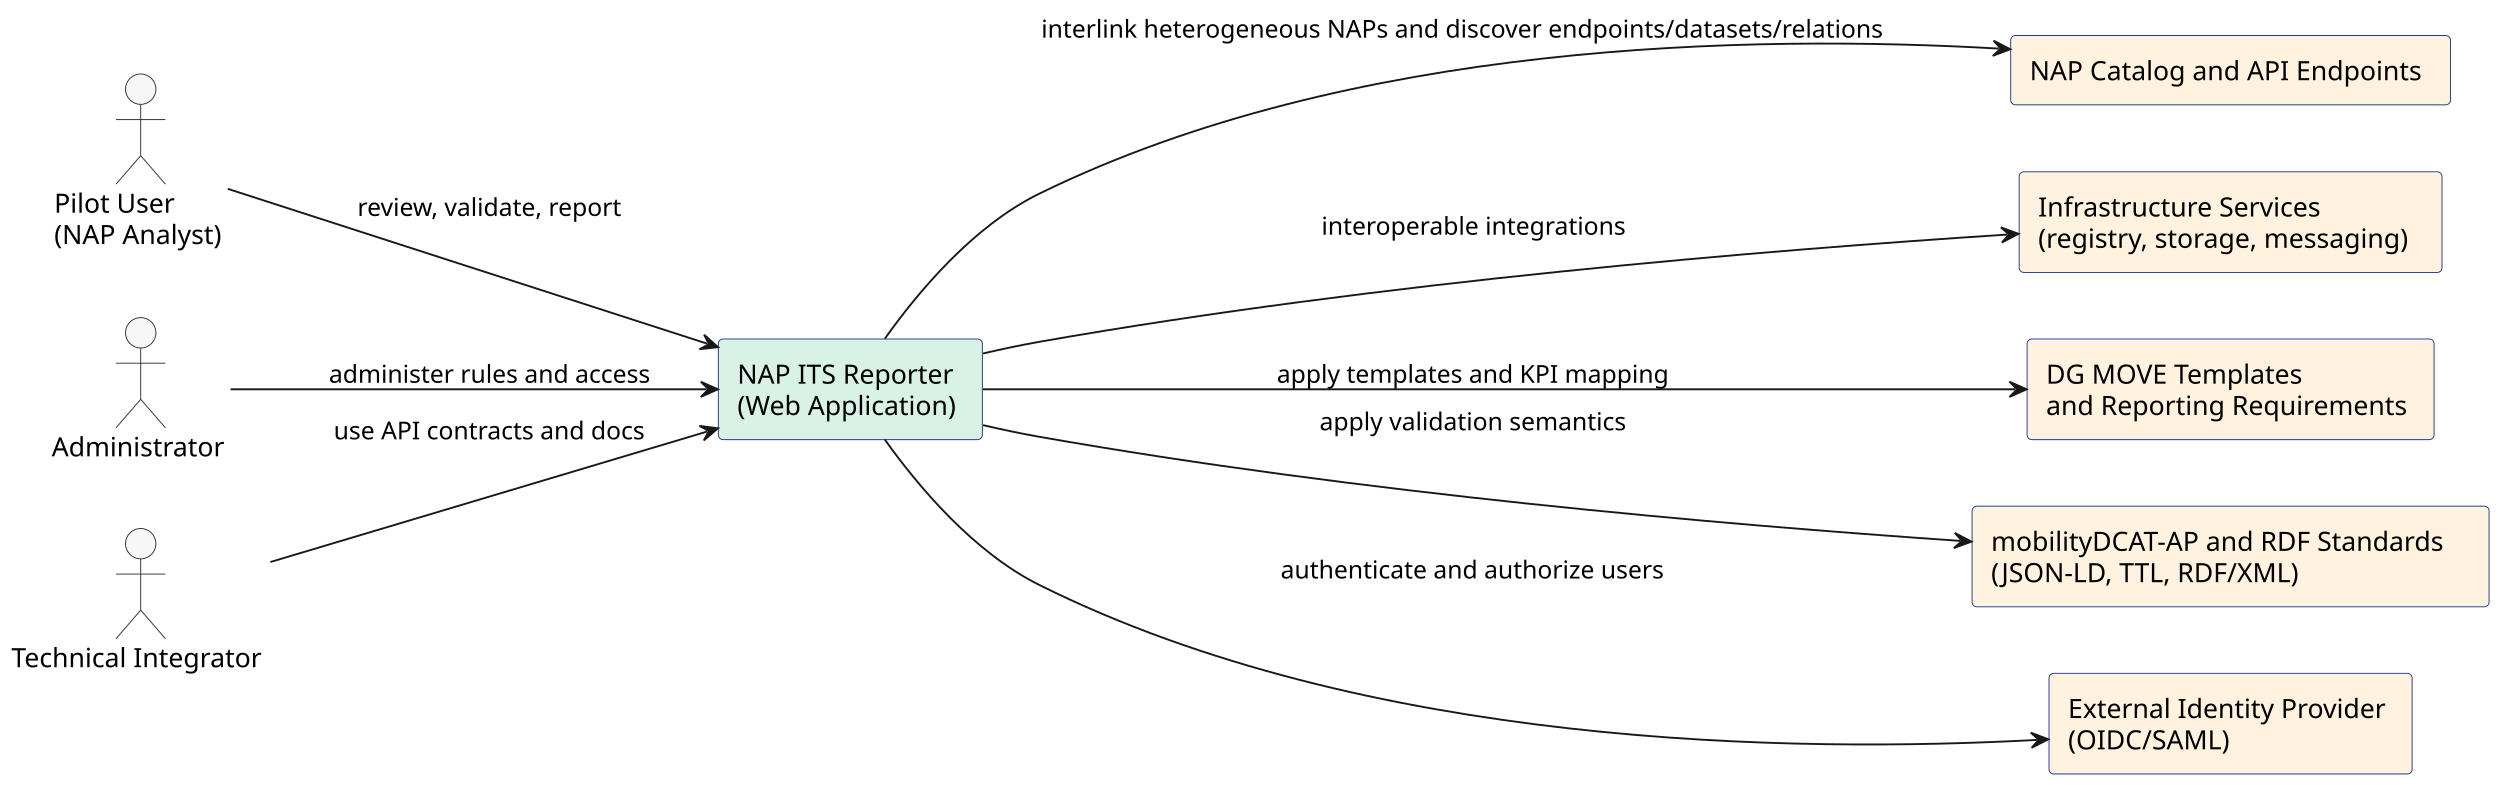
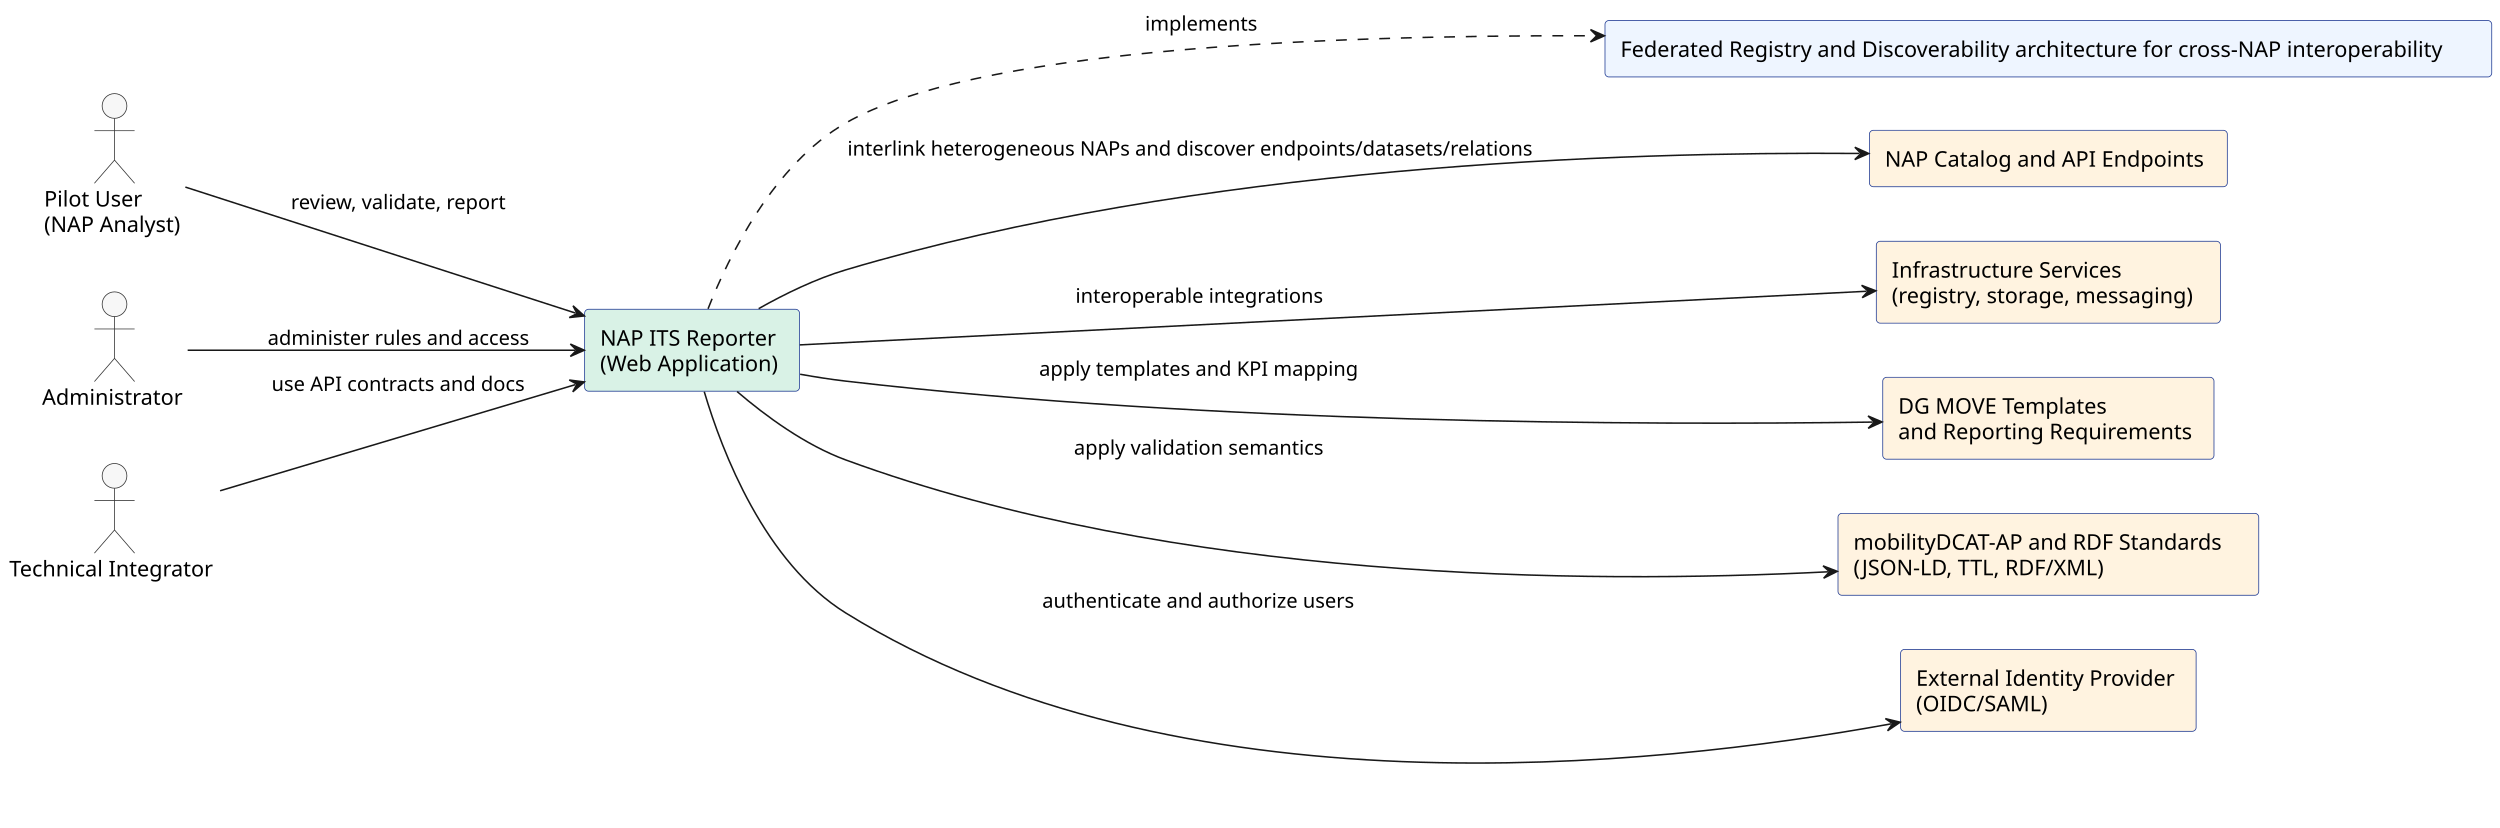
- <svg xmlns="http://www.w3.org/2000/svg" contentStyleType="text/css" data-diagram-type="DESCRIPTION" height="413px" preserveAspectRatio="none" style="width:1316px;height:413px;background:#FFFFFF;" version="1.1" viewBox="0 0 1316 413" width="1316px" zoomAndPan="magnify">
+ <svg xmlns="http://www.w3.org/2000/svg" contentStyleType="text/css" data-diagram-type="DESCRIPTION" height="535px" preserveAspectRatio="none" style="width:1617px;height:535px;background:#FFFFFF;" version="1.1" viewBox="0 0 1617 535" width="1617px" zoomAndPan="magnify">
  <defs />
  <g>
    <g class="entity" data-entity="U1" data-source-line="16" data-uid="ent0002" id="entity_U1">
-       <ellipse cx="74.064" cy="46.942" fill="#F7F7F7" rx="8" ry="8" style="stroke:#333333;stroke-width:0.5;" />
-       <path d="M74.064,54.942 L74.064,81.942 M61.064,62.942 L87.064,62.942 M74.064,81.942 L61.064,96.942 M74.064,81.942 L87.064,96.942" fill="none" style="stroke:#333333;stroke-width:0.5;" />
-       <text fill="#000000" font-family="sans-serif" font-size="14" lengthAdjust="spacing" textLength="64.463" x="28.52" y="111.977">Pilot User</text>
-       <text fill="#000000" font-family="sans-serif" font-size="14" lengthAdjust="spacing" textLength="91.089" x="28.52" y="128.466">(NAP Analyst)</text>
+       <ellipse cx="74.064" cy="68.542" fill="#F7F7F7" rx="8" ry="8" style="stroke:#333333;stroke-width:0.5;" />
+       <path d="M74.064,76.542 L74.064,103.542 M61.064,84.542 L87.064,84.542 M74.064,103.542 L61.064,118.542 M74.064,103.542 L87.064,118.542" fill="none" style="stroke:#333333;stroke-width:0.5;" />
+       <text fill="#000000" font-family="sans-serif" font-size="14" lengthAdjust="spacing" textLength="64.463" x="28.52" y="133.577">Pilot User</text>
+       <text fill="#000000" font-family="sans-serif" font-size="14" lengthAdjust="spacing" textLength="91.089" x="28.52" y="150.066">(NAP Analyst)</text>
    </g>
    <g class="entity" data-entity="U2" data-source-line="17" data-uid="ent0003" id="entity_U2">
-       <ellipse cx="74.07" cy="175.192" fill="#F7F7F7" rx="8" ry="8" style="stroke:#333333;stroke-width:0.5;" />
-       <path d="M74.07,183.192 L74.07,210.192 M61.07,191.192 L87.07,191.192 M74.07,210.192 L61.07,225.192 M74.07,210.192 L87.07,225.192" fill="none" style="stroke:#333333;stroke-width:0.5;" />
-       <text fill="#000000" font-family="sans-serif" font-size="14" lengthAdjust="spacing" textLength="93.721" x="27.21" y="240.227">Administrator</text>
+       <ellipse cx="74.07" cy="196.782" fill="#F7F7F7" rx="8" ry="8" style="stroke:#333333;stroke-width:0.5;" />
+       <path d="M74.07,204.782 L74.07,231.782 M61.07,212.782 L87.07,212.782 M74.07,231.782 L61.07,246.782 M74.07,231.782 L87.07,246.782" fill="none" style="stroke:#333333;stroke-width:0.5;" />
+       <text fill="#000000" font-family="sans-serif" font-size="14" lengthAdjust="spacing" textLength="93.721" x="27.21" y="261.817">Administrator</text>
    </g>
    <g class="entity" data-entity="U3" data-source-line="18" data-uid="ent0004" id="entity_U3">
-       <ellipse cx="74.069" cy="286.192" fill="#F7F7F7" rx="8" ry="8" style="stroke:#333333;stroke-width:0.5;" />
-       <path d="M74.069,294.192 L74.069,321.192 M61.069,302.192 L87.069,302.192 M74.069,321.192 L61.069,336.192 M74.069,321.192 L87.069,336.192" fill="none" style="stroke:#333333;stroke-width:0.5;" />
-       <text fill="#000000" font-family="sans-serif" font-size="14" lengthAdjust="spacing" textLength="136.138" x="6" y="351.227">Technical Integrator</text>
+       <ellipse cx="74.069" cy="307.782" fill="#F7F7F7" rx="8" ry="8" style="stroke:#333333;stroke-width:0.5;" />
+       <path d="M74.069,315.782 L74.069,342.782 M61.069,323.782 L87.069,323.782 M74.069,342.782 L61.069,357.782 M74.069,342.782 L87.069,357.782" fill="none" style="stroke:#333333;stroke-width:0.5;" />
+       <text fill="#000000" font-family="sans-serif" font-size="14" lengthAdjust="spacing" textLength="136.138" x="6" y="372.817">Technical Integrator</text>
    </g>
    <g class="entity" data-entity="APP" data-source-line="20" data-uid="ent0005" id="entity_APP">
-       <rect fill="#D9F2E6" height="52.977" rx="2.5" ry="2.5" style="stroke:#1F3A93;stroke-width:0.5;" width="138.973" x="378.14" y="178.442" />
-       <text fill="#000000" font-family="sans-serif" font-size="14" lengthAdjust="spacing" textLength="115.582" x="388.14" y="201.977">NAP ITS Reporter</text>
-       <text fill="#000000" font-family="sans-serif" font-size="14" lengthAdjust="spacing" textLength="118.973" x="388.14" y="218.466">(Web Application)</text>
+       <rect fill="#D9F2E6" height="52.977" rx="2.5" ry="2.5" style="stroke:#1F3A93;stroke-width:0.5;" width="138.973" x="378.14" y="200.042" />
+       <text fill="#000000" font-family="sans-serif" font-size="14" lengthAdjust="spacing" textLength="115.582" x="388.14" y="223.577">NAP ITS Reporter</text>
+       <text fill="#000000" font-family="sans-serif" font-size="14" lengthAdjust="spacing" textLength="118.973" x="388.14" y="240.066">(Web Application)</text>
    </g>
-     <g class="entity" data-entity="NAP" data-source-line="22" data-uid="ent0006" id="entity_NAP">
-       <rect fill="#FFF3E0" height="36.488" rx="2.5" ry="2.5" style="stroke:#1F3A93;stroke-width:0.5;" width="231.49" x="1058.43" y="18.692" />
-       <text fill="#000000" font-family="sans-serif" font-size="14" lengthAdjust="spacing" textLength="211.49" x="1068.43" y="42.227">NAP Catalog and API Endpoints</text>
+     <g class="entity" data-entity="PATTERN" data-source-line="21" data-uid="ent0006" id="entity_PATTERN">
+       <rect fill="#EEF5FF" height="36.488" rx="2.5" ry="2.5" style="stroke:#1F3A93;stroke-width:0.5;" width="573.547" x="1038.11" y="13.282" />
+       <text fill="#000000" font-family="sans-serif" font-size="14" lengthAdjust="spacing" textLength="553.547" x="1048.11" y="36.817">Federated Registry and Discoverability architecture for cross-NAP interoperability</text>
    </g>
-     <g class="entity" data-entity="INFRA" data-source-line="23" data-uid="ent0007" id="entity_INFRA">
-       <rect fill="#FFF3E0" height="52.977" rx="2.5" ry="2.5" style="stroke:#1F3A93;stroke-width:0.5;" width="222.576" x="1062.89" y="90.442" />
-       <text fill="#000000" font-family="sans-serif" font-size="14" lengthAdjust="spacing" textLength="151.642" x="1072.89" y="113.977">Infrastructure Services</text>
-       <text fill="#000000" font-family="sans-serif" font-size="14" lengthAdjust="spacing" textLength="202.576" x="1072.89" y="130.466">(registry, storage, messaging)</text>
+     <g class="entity" data-entity="NAP" data-source-line="23" data-uid="ent0007" id="entity_NAP">
+       <rect fill="#FFF3E0" height="36.488" rx="2.5" ry="2.5" style="stroke:#1F3A93;stroke-width:0.5;" width="231.49" x="1209.14" y="84.282" />
+       <text fill="#000000" font-family="sans-serif" font-size="14" lengthAdjust="spacing" textLength="211.49" x="1219.14" y="107.817">NAP Catalog and API Endpoints</text>
    </g>
-     <g class="entity" data-entity="DGMOVE" data-source-line="24" data-uid="ent0008" id="entity_DGMOVE">
-       <rect fill="#FFF3E0" height="52.977" rx="2.5" ry="2.5" style="stroke:#1F3A93;stroke-width:0.5;" width="214.243" x="1067.06" y="178.442" />
-       <text fill="#000000" font-family="sans-serif" font-size="14" lengthAdjust="spacing" textLength="139.624" x="1077.06" y="201.977">DG MOVE Templates</text>
-       <text fill="#000000" font-family="sans-serif" font-size="14" lengthAdjust="spacing" textLength="194.243" x="1077.06" y="218.466">and Reporting Requirements</text>
+     <g class="entity" data-entity="INFRA" data-source-line="24" data-uid="ent0008" id="entity_INFRA">
+       <rect fill="#FFF3E0" height="52.977" rx="2.5" ry="2.5" style="stroke:#1F3A93;stroke-width:0.5;" width="222.576" x="1213.6" y="156.042" />
+       <text fill="#000000" font-family="sans-serif" font-size="14" lengthAdjust="spacing" textLength="151.642" x="1223.6" y="179.577">Infrastructure Services</text>
+       <text fill="#000000" font-family="sans-serif" font-size="14" lengthAdjust="spacing" textLength="202.576" x="1223.6" y="196.066">(registry, storage, messaging)</text>
    </g>
-     <g class="entity" data-entity="STD" data-source-line="25" data-uid="ent0009" id="entity_STD">
-       <rect fill="#FFF3E0" height="52.977" rx="2.5" ry="2.5" style="stroke:#1F3A93;stroke-width:0.5;" width="272.137" x="1038.11" y="266.442" />
-       <text fill="#000000" font-family="sans-serif" font-size="14" lengthAdjust="spacing" textLength="252.137" x="1048.11" y="289.977">mobilityDCAT-AP and RDF Standards</text>
-       <text fill="#000000" font-family="sans-serif" font-size="14" lengthAdjust="spacing" textLength="173.633" x="1048.11" y="306.466">(JSON-LD, TTL, RDF/XML)</text>
+     <g class="entity" data-entity="DGMOVE" data-source-line="25" data-uid="ent0009" id="entity_DGMOVE">
+       <rect fill="#FFF3E0" height="52.977" rx="2.5" ry="2.5" style="stroke:#1F3A93;stroke-width:0.5;" width="214.243" x="1217.76" y="244.042" />
+       <text fill="#000000" font-family="sans-serif" font-size="14" lengthAdjust="spacing" textLength="139.624" x="1227.76" y="267.577">DG MOVE Templates</text>
+       <text fill="#000000" font-family="sans-serif" font-size="14" lengthAdjust="spacing" textLength="194.243" x="1227.76" y="284.066">and Reporting Requirements</text>
    </g>
-     <g class="entity" data-entity="IDP" data-source-line="26" data-uid="ent0010" id="entity_IDP">
-       <rect fill="#FFF3E0" height="52.977" rx="2.5" ry="2.5" style="stroke:#1F3A93;stroke-width:0.5;" width="191.131" x="1078.61" y="354.442" />
-       <text fill="#000000" font-family="sans-serif" font-size="14" lengthAdjust="spacing" textLength="171.131" x="1088.61" y="377.977">External Identity Provider</text>
-       <text fill="#000000" font-family="sans-serif" font-size="14" lengthAdjust="spacing" textLength="88.252" x="1088.61" y="394.466">(OIDC/SAML)</text>
+     <g class="entity" data-entity="STD" data-source-line="26" data-uid="ent0010" id="entity_STD">
+       <rect fill="#FFF3E0" height="52.977" rx="2.5" ry="2.5" style="stroke:#1F3A93;stroke-width:0.5;" width="272.137" x="1188.82" y="332.042" />
+       <text fill="#000000" font-family="sans-serif" font-size="14" lengthAdjust="spacing" textLength="252.137" x="1198.82" y="355.577">mobilityDCAT-AP and RDF Standards</text>
+       <text fill="#000000" font-family="sans-serif" font-size="14" lengthAdjust="spacing" textLength="173.633" x="1198.82" y="372.066">(JSON-LD, TTL, RDF/XML)</text>
    </g>
-     <g class="link" data-entity-1="U1" data-entity-2="APP" data-source-line="28" data-uid="lnk11" id="link_U1_APP">
-       <path d="M119.89,99.412 C184.06,120.132 296.971,156.598 372.26,180.918" fill="none" id="U1-to-APP" style="stroke:#181818;stroke-width:1;" />
-       <polygon fill="#181818" points="377.97,182.762,370.635,176.189,373.212,181.225,368.176,183.802,377.97,182.762" style="stroke:#181818;stroke-width:1;" />
-       <text fill="#000000" font-family="sans-serif" font-size="13" lengthAdjust="spacing" textLength="144.561" x="188.14" y="113.68">review, validate, report</text>
+     <g class="entity" data-entity="IDP" data-source-line="27" data-uid="ent0011" id="entity_IDP">
+       <rect fill="#FFF3E0" height="52.977" rx="2.5" ry="2.5" style="stroke:#1F3A93;stroke-width:0.5;" width="191.131" x="1229.32" y="420.042" />
+       <text fill="#000000" font-family="sans-serif" font-size="14" lengthAdjust="spacing" textLength="171.131" x="1239.32" y="443.577">External Identity Provider</text>
+       <text fill="#000000" font-family="sans-serif" font-size="14" lengthAdjust="spacing" textLength="88.252" x="1239.32" y="460.066">(OIDC/SAML)</text>
    </g>
-     <g class="link" data-entity-1="U2" data-entity-2="APP" data-source-line="29" data-uid="lnk12" id="link_U2_APP">
-       <path d="M121.38,204.932 C185.86,204.932 297.19,204.932 371.9,204.932" fill="none" id="U2-to-APP" style="stroke:#181818;stroke-width:1;" />
-       <polygon fill="#181818" points="377.9,204.932,368.9,200.932,372.9,204.932,368.9,208.932,377.9,204.932" style="stroke:#181818;stroke-width:1;" />
-       <text fill="#000000" font-family="sans-serif" font-size="13" lengthAdjust="spacing" textLength="174.91" x="173.14" y="201.5">administer rules and access</text>
+     <g class="link" data-entity-1="U1" data-entity-2="APP" data-source-line="29" data-uid="lnk12" id="link_U1_APP">
+       <path d="M119.89,121.002 C184.06,141.732 296.97,178.199 372.26,202.509" fill="none" id="U1-to-APP" style="stroke:#181818;stroke-width:1;" />
+       <polygon fill="#181818" points="377.97,204.352,370.634,197.78,373.212,202.816,368.176,205.393,377.97,204.352" style="stroke:#181818;stroke-width:1;" />
+       <text fill="#000000" font-family="sans-serif" font-size="13" lengthAdjust="spacing" textLength="144.561" x="188.14" y="135.28">review, validate, report</text>
    </g>
-     <g class="link" data-entity-1="U3" data-entity-2="APP" data-source-line="30" data-uid="lnk13" id="link_U3_APP">
-       <path d="M142.35,295.832 C209.07,275.902 305.011,247.239 372.201,227.169" fill="none" id="U3-to-APP" style="stroke:#181818;stroke-width:1;" />
-       <polygon fill="#181818" points="377.95,225.452,368.182,224.195,373.159,226.883,370.471,231.861,377.95,225.452" style="stroke:#181818;stroke-width:1;" />
-       <text fill="#000000" font-family="sans-serif" font-size="13" lengthAdjust="spacing" textLength="169.394" x="175.64" y="231.27">use API contracts and docs</text>
+     <g class="link" data-entity-1="U2" data-entity-2="APP" data-source-line="30" data-uid="lnk13" id="link_U2_APP">
+       <path d="M121.38,226.522 C185.86,226.522 297.19,226.522 371.9,226.522" fill="none" id="U2-to-APP" style="stroke:#181818;stroke-width:1;" />
+       <polygon fill="#181818" points="377.9,226.522,368.9,222.522,372.9,226.522,368.9,230.522,377.9,226.522" style="stroke:#181818;stroke-width:1;" />
+       <text fill="#000000" font-family="sans-serif" font-size="13" lengthAdjust="spacing" textLength="174.91" x="173.14" y="223.09">administer rules and access</text>
    </g>
-     <g class="link" data-entity-1="APP" data-entity-2="NAP" data-source-line="32" data-uid="lnk14" id="link_APP_NAP">
-       <path d="M465.77,178.302 C483.09,153.892 512.23,119.022 547.11,101.932 C710.99,21.632 921.49,18.099 1052.21,25.579" fill="none" id="APP-to-NAP" style="stroke:#181818;stroke-width:1;" />
-       <polygon fill="#181818" points="1058.2,25.922,1049.443,21.415,1053.208,25.637,1048.986,29.401,1058.2,25.922" style="stroke:#181818;stroke-width:1;" />
-       <text fill="#000000" font-family="sans-serif" font-size="13" lengthAdjust="spacing" textLength="459.545" x="548.11" y="19.811">interlink heterogeneous NAPs and discover endpoints/datasets/relations</text>
+     <g class="link" data-entity-1="U3" data-entity-2="APP" data-source-line="31" data-uid="lnk14" id="link_U3_APP">
+       <path d="M142.35,317.422 C209.07,297.492 305.011,268.829 372.201,248.759" fill="none" id="U3-to-APP" style="stroke:#181818;stroke-width:1;" />
+       <polygon fill="#181818" points="377.95,247.042,368.182,245.785,373.159,248.473,370.471,253.451,377.95,247.042" style="stroke:#181818;stroke-width:1;" />
+       <text fill="#000000" font-family="sans-serif" font-size="13" lengthAdjust="spacing" textLength="169.394" x="175.64" y="252.861">use API contracts and docs</text>
    </g>
-     <g class="link" data-entity-1="APP" data-entity-2="INFRA" data-source-line="33" data-uid="lnk15" id="link_APP_INFRA">
-       <path d="M517.49,186.072 C527.38,183.772 537.47,181.632 547.11,179.932 C726.1,148.392 930.883,131.631 1056.533,123.481" fill="none" id="APP-to-INFRA" style="stroke:#181818;stroke-width:1;" />
-       <polygon fill="#181818" points="1062.52,123.092,1053.28,119.683,1057.531,123.416,1053.798,127.666,1062.52,123.092" style="stroke:#181818;stroke-width:1;" />
-       <text fill="#000000" font-family="sans-serif" font-size="13" lengthAdjust="spacing" textLength="164.29" x="695.61" y="123.57">interoperable integrations</text>
+     <g class="link" data-entity-1="APP" data-entity-2="PATTERN" data-source-line="32" data-uid="lnk15" id="link_APP_PATTERN">
+       <path d="M457.96,199.732 C471.58,165.152 500.49,106.292 547.11,79.522 C628.73,32.672 845.55,22.584 1031.73,23.134" fill="none" id="APP-to-PATTERN" style="stroke:#181818;stroke-width:1;stroke-dasharray:7,7;" />
+       <polygon fill="#181818" points="1037.73,23.152,1028.742,19.126,1032.73,23.137,1028.718,27.126,1037.73,23.152" style="stroke:#181818;stroke-width:1;" />
+       <text fill="#000000" font-family="sans-serif" font-size="13" lengthAdjust="spacing" textLength="74.014" x="740.61" y="19.811">implements</text>
    </g>
-     <g class="link" data-entity-1="APP" data-entity-2="DGMOVE" data-source-line="34" data-uid="lnk16" id="link_APP_DGMOVE">
-       <path d="M517.44,204.932 C644.34,204.932 910,204.932 1060.79,204.932" fill="none" id="APP-to-DGMOVE" style="stroke:#181818;stroke-width:1;" />
-       <polygon fill="#181818" points="1066.79,204.932,1057.79,200.932,1061.79,204.932,1057.79,208.932,1066.79,204.932" style="stroke:#181818;stroke-width:1;" />
-       <text fill="#000000" font-family="sans-serif" font-size="13" lengthAdjust="spacing" textLength="211.098" x="672.11" y="201.5">apply templates and KPI mapping</text>
+     <g class="link" data-entity-1="APP" data-entity-2="NAP" data-source-line="34" data-uid="lnk16" id="link_APP_NAP">
+       <path d="M490.69,199.632 C507.59,190.102 527.65,180.312 547.11,174.522 C774.61,106.862 1048.65,98.045 1202.69,99.255" fill="none" id="APP-to-NAP" style="stroke:#181818;stroke-width:1;" />
+       <polygon fill="#181818" points="1208.69,99.302,1199.722,95.232,1203.69,99.263,1199.659,103.231,1208.69,99.302" style="stroke:#181818;stroke-width:1;" />
+       <text fill="#000000" font-family="sans-serif" font-size="13" lengthAdjust="spacing" textLength="459.545" x="548.11" y="100.63">interlink heterogeneous NAPs and discover endpoints/datasets/relations</text>
    </g>
-     <g class="link" data-entity-1="APP" data-entity-2="STD" data-source-line="35" data-uid="lnk17" id="link_APP_STD">
-       <path d="M517.49,223.792 C527.38,226.102 537.47,228.232 547.11,229.932 C714.81,259.492 904.414,276.003 1031.754,284.713" fill="none" id="APP-to-STD" style="stroke:#181818;stroke-width:1;" />
-       <polygon fill="#181818" points="1037.74,285.122,1029.034,280.517,1032.752,284.781,1028.488,288.499,1037.74,285.122" style="stroke:#181818;stroke-width:1;" />
-       <text fill="#000000" font-family="sans-serif" font-size="13" lengthAdjust="spacing" textLength="166.937" x="694.61" y="226.5">apply validation semantics</text>
+     <g class="link" data-entity-1="APP" data-entity-2="INFRA" data-source-line="35" data-uid="lnk17" id="link_APP_INFRA">
+       <path d="M517.3,223.072 C668.23,215.482 1023.908,197.603 1207.278,188.393" fill="none" id="APP-to-INFRA" style="stroke:#181818;stroke-width:1;" />
+       <polygon fill="#181818" points="1213.27,188.092,1204.081,184.549,1208.276,188.343,1204.482,192.539,1213.27,188.092" style="stroke:#181818;stroke-width:1;" />
+       <text fill="#000000" font-family="sans-serif" font-size="13" lengthAdjust="spacing" textLength="164.29" x="695.61" y="195.861">interoperable integrations</text>
    </g>
-     <g class="link" data-entity-1="APP" data-entity-2="IDP" data-source-line="36" data-uid="lnk18" id="link_APP_IDP">
-       <path d="M465.82,231.462 C483.17,255.802 512.34,290.622 547.11,307.932 C719.4,393.712 944.459,396.407 1072.219,389.487" fill="none" id="APP-to-IDP" style="stroke:#181818;stroke-width:1;" />
-       <polygon fill="#181818" points="1078.21,389.162,1069.007,385.655,1073.217,389.433,1069.439,393.643,1078.21,389.162" style="stroke:#181818;stroke-width:1;" />
-       <text fill="#000000" font-family="sans-serif" font-size="13" lengthAdjust="spacing" textLength="207.638" x="674.11" y="304.5">authenticate and authorize users</text>
+     <g class="link" data-entity-1="APP" data-entity-2="DGMOVE" data-source-line="36" data-uid="lnk18" id="link_APP_DGMOVE">
+       <path d="M517.53,242.062 C527.41,243.832 537.49,245.412 547.11,246.522 C785.33,274.192 1061.231,275.096 1211.301,273.006" fill="none" id="APP-to-DGMOVE" style="stroke:#181818;stroke-width:1;" />
+       <polygon fill="#181818" points="1217.3,272.922,1208.245,269.048,1212.301,272.992,1208.357,277.047,1217.3,272.922" style="stroke:#181818;stroke-width:1;" />
+       <text fill="#000000" font-family="sans-serif" font-size="13" lengthAdjust="spacing" textLength="211.098" x="672.11" y="243.09">apply templates and KPI mapping</text>
+     </g>
+     <g class="link" data-entity-1="APP" data-entity-2="STD" data-source-line="37" data-uid="lnk19" id="link_APP_STD">
+       <path d="M476.76,253.262 C495.24,269.092 520.79,287.872 547.11,297.522 C760.95,375.942 1023.528,377.906 1182.328,369.846" fill="none" id="APP-to-STD" style="stroke:#181818;stroke-width:1;" />
+       <polygon fill="#181818" points="1188.32,369.542,1179.129,366.003,1183.326,369.796,1179.534,373.993,1188.32,369.542" style="stroke:#181818;stroke-width:1;" />
+       <text fill="#000000" font-family="sans-serif" font-size="13" lengthAdjust="spacing" textLength="166.937" x="694.61" y="294.091">apply validation semantics</text>
+     </g>
+     <g class="link" data-entity-1="APP" data-entity-2="IDP" data-source-line="38" data-uid="lnk20" id="link_APP_IDP">
+       <path d="M455.52,253.372 C467.13,292.482 494.64,363.992 547.11,396.522 C760.59,528.882 1067.667,496.476 1223.117,468.196" fill="none" id="APP-to-IDP" style="stroke:#181818;stroke-width:1;" />
+       <polygon fill="#181818" points="1229.02,467.122,1219.449,464.798,1224.101,468.017,1220.881,472.668,1229.02,467.122" style="stroke:#181818;stroke-width:1;" />
+       <text fill="#000000" font-family="sans-serif" font-size="13" lengthAdjust="spacing" textLength="207.638" x="674.11" y="393.091">authenticate and authorize users</text>
    </g>
  </g>
</svg>
